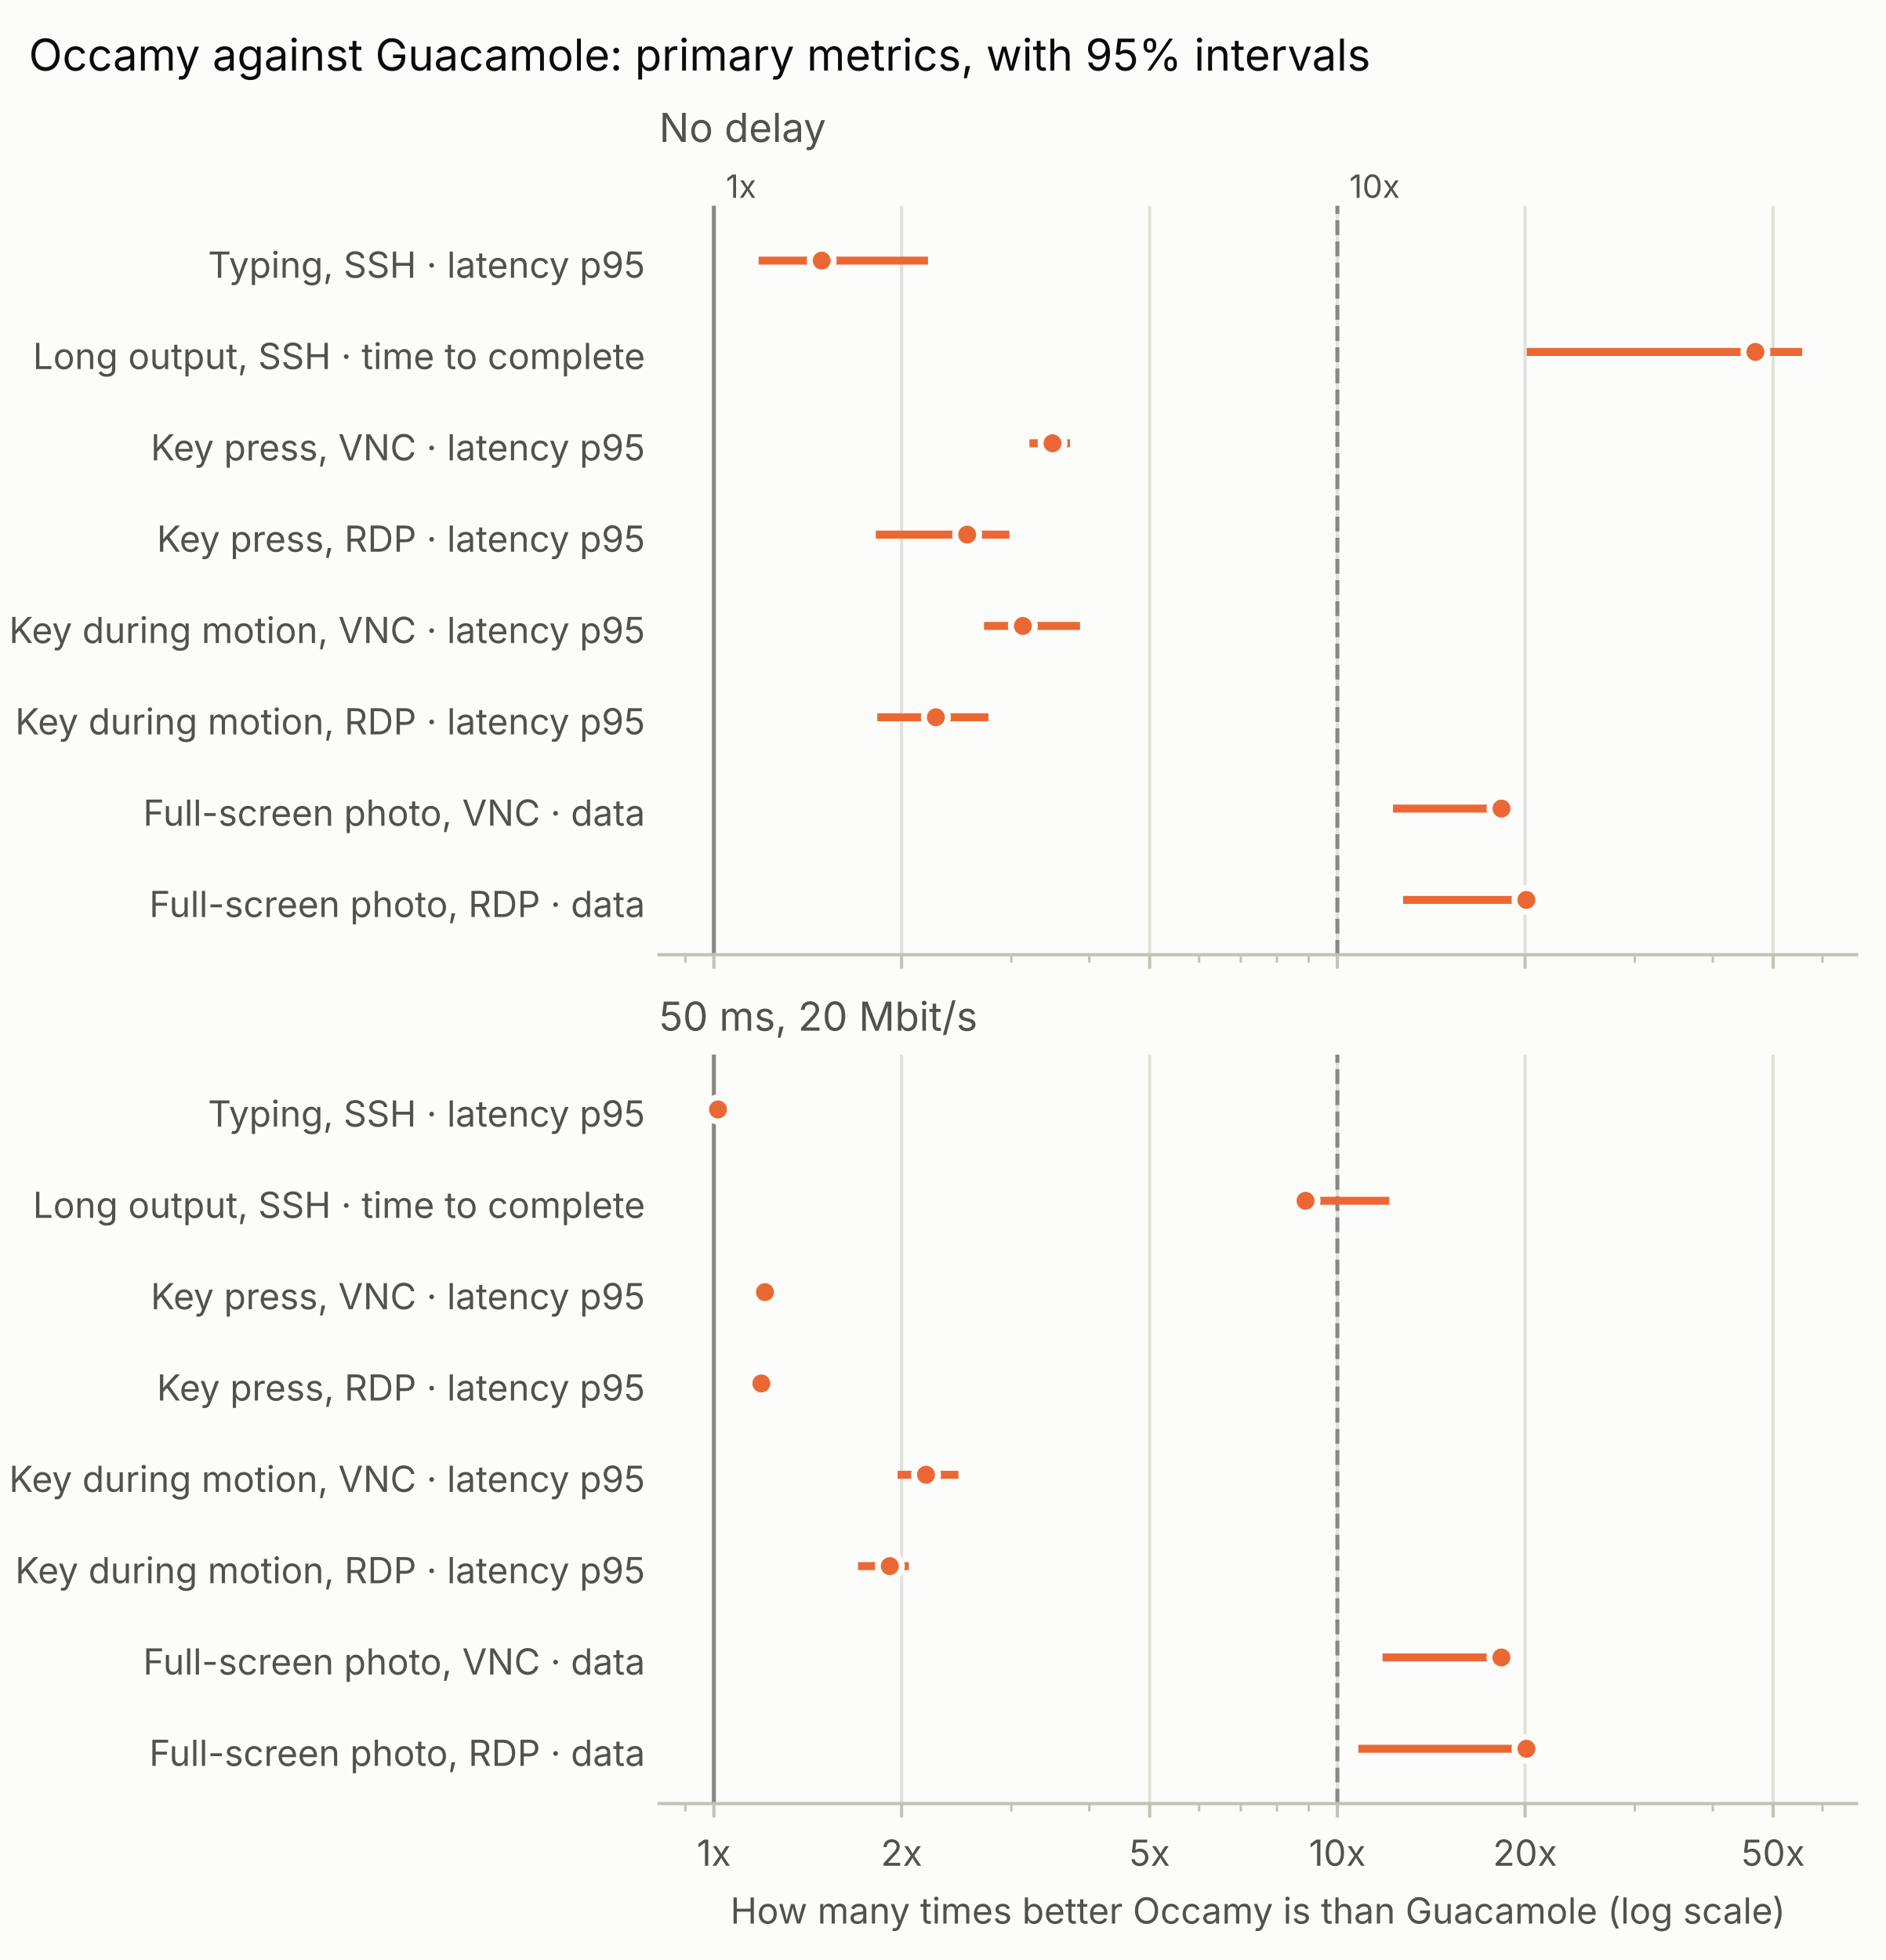
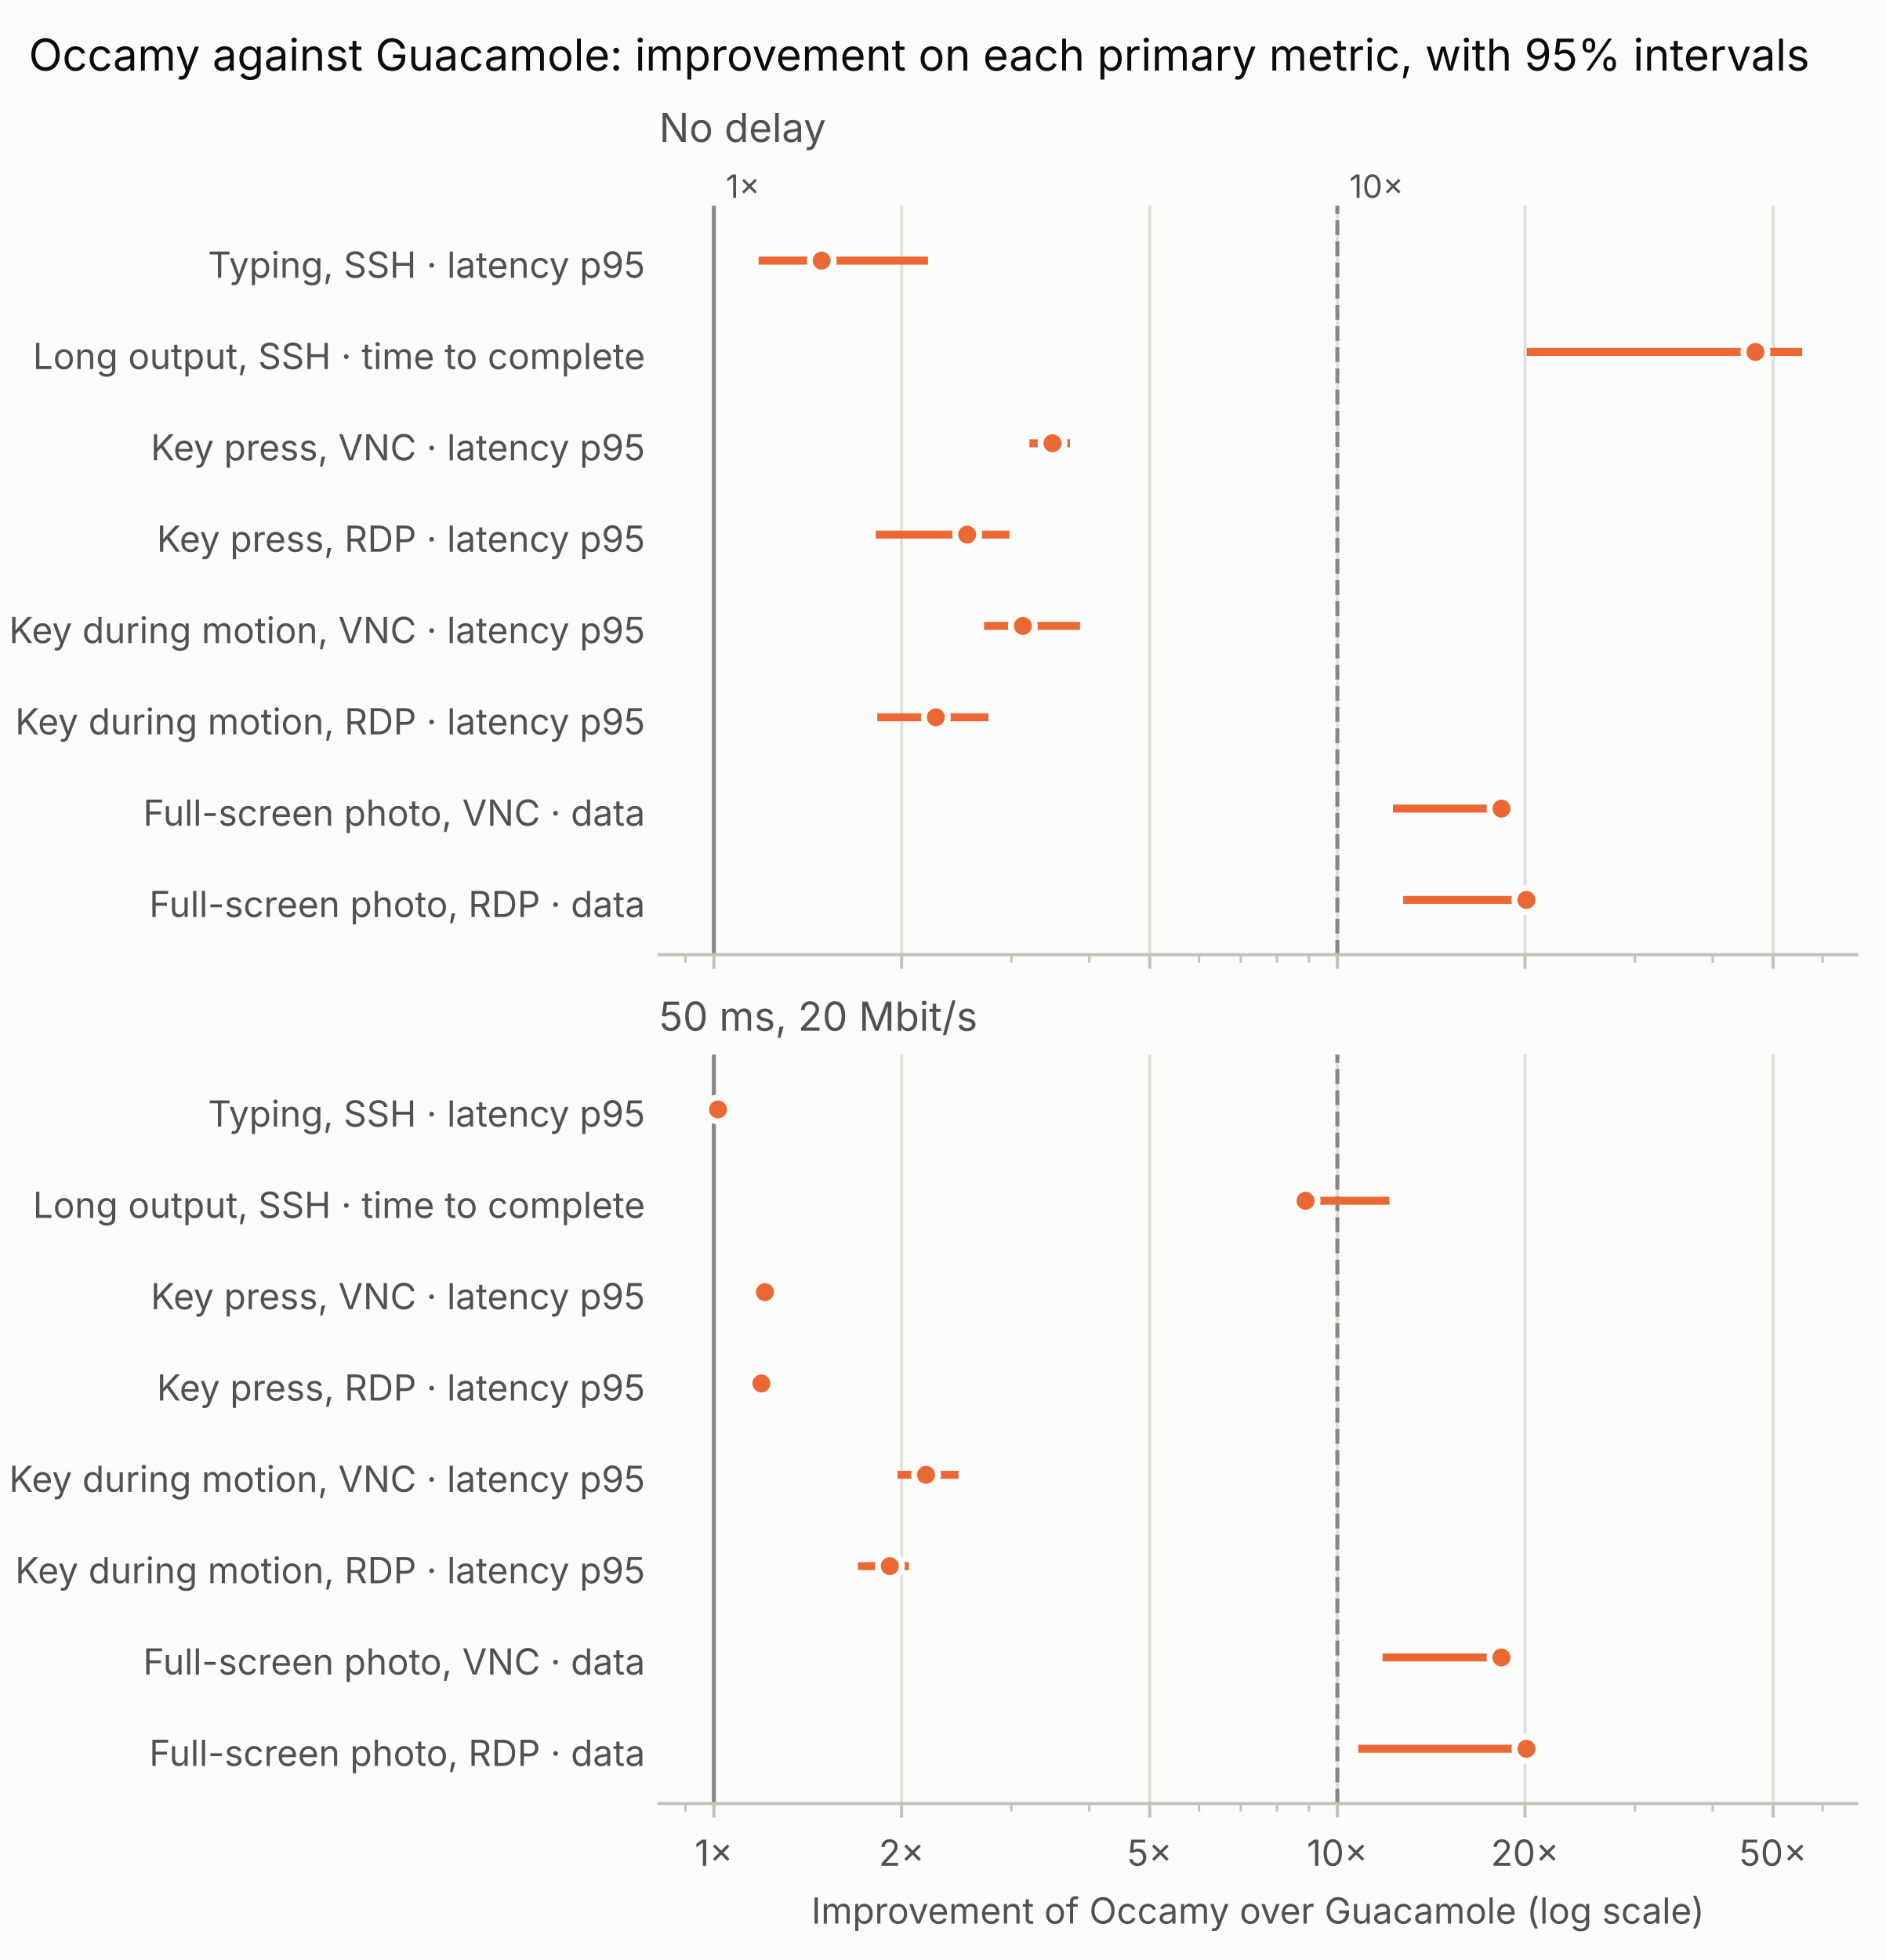
<svg xmlns="http://www.w3.org/2000/svg" xmlns:xlink="http://www.w3.org/1999/xlink" width="472.2pt" height="490.8pt" viewBox="0 0 472.2 490.8" version="1.1">
  <defs>
    <style type="text/css">*{stroke-linejoin: round; stroke-linecap: butt}</style>
  </defs>
  <g id="figure_1">
    <g id="patch_1">
      <path d="M 0 490.8  L 472.2 490.8  L 472.2 0  L 0 0  z " style="fill: #fcfcfb" />
    </g>
    <g id="axes_1">
      <g id="patch_2">
        <path d="M 165.077 239.072  L 465 239.072  L 465 51.535  L 165.077 51.535  z " style="fill: #fcfcfb" />
      </g>
      <g id="matplotlib.axis_1">
        <g id="xtick_1">
          <g id="line2d_1">
            <path d="M 178.794 239.072  L 178.794 51.535  " clip-path="url(#pdcf83a5ac4)" style="fill: none; stroke: #e1e0d9; stroke-width: 0.8; stroke-linecap: square" />
          </g>
          <g id="line2d_2">
            <defs>
              <path id="m722b74c0f4" d="M 0 0  L 0 3.5  " style="stroke: #c3c2b7; stroke-width: 0.8" />
            </defs>
            <g>
              <use xlink:href="#m722b74c0f4" x="178.794" y="239.072" style="fill: #c3c2b7; stroke: #c3c2b7; stroke-width: 0.8" />
            </g>
          </g>
        </g>
        <g id="xtick_2">
          <g id="line2d_3">
            <path d="M 225.799 239.072  L 225.799 51.535  " clip-path="url(#pdcf83a5ac4)" style="fill: none; stroke: #e1e0d9; stroke-width: 0.8; stroke-linecap: square" />
          </g>
          <g id="line2d_4">
            <g>
              <use xlink:href="#m722b74c0f4" x="225.799" y="239.072" style="fill: #c3c2b7; stroke: #c3c2b7; stroke-width: 0.8" />
            </g>
          </g>
        </g>
        <g id="xtick_3">
          <g id="line2d_5">
            <path d="M 287.937 239.072  L 287.937 51.535  " clip-path="url(#pdcf83a5ac4)" style="fill: none; stroke: #e1e0d9; stroke-width: 0.8; stroke-linecap: square" />
          </g>
          <g id="line2d_6">
            <g>
              <use xlink:href="#m722b74c0f4" x="287.937" y="239.072" style="fill: #c3c2b7; stroke: #c3c2b7; stroke-width: 0.8" />
            </g>
          </g>
        </g>
        <g id="xtick_4">
          <g id="line2d_7">
            <path d="M 334.942 239.072  L 334.942 51.535  " clip-path="url(#pdcf83a5ac4)" style="fill: none; stroke: #e1e0d9; stroke-width: 0.8; stroke-linecap: square" />
          </g>
          <g id="line2d_8">
            <g>
              <use xlink:href="#m722b74c0f4" x="334.942" y="239.072" style="fill: #c3c2b7; stroke: #c3c2b7; stroke-width: 0.8" />
            </g>
          </g>
        </g>
        <g id="xtick_5">
          <g id="line2d_9">
            <path d="M 381.947 239.072  L 381.947 51.535  " clip-path="url(#pdcf83a5ac4)" style="fill: none; stroke: #e1e0d9; stroke-width: 0.8; stroke-linecap: square" />
          </g>
          <g id="line2d_10">
            <g>
              <use xlink:href="#m722b74c0f4" x="381.947" y="239.072" style="fill: #c3c2b7; stroke: #c3c2b7; stroke-width: 0.8" />
            </g>
          </g>
        </g>
        <g id="xtick_6">
          <g id="line2d_11">
            <path d="M 444.085 239.072  L 444.085 51.535  " clip-path="url(#pdcf83a5ac4)" style="fill: none; stroke: #e1e0d9; stroke-width: 0.8; stroke-linecap: square" />
          </g>
          <g id="line2d_12">
            <g>
              <use xlink:href="#m722b74c0f4" x="444.085" y="239.072" style="fill: #c3c2b7; stroke: #c3c2b7; stroke-width: 0.8" />
            </g>
          </g>
        </g>
        <g id="xtick_7">
          <g id="line2d_13">
            <defs>
              <path id="m8135e75376" d="M 0 0  L 0 2  " style="stroke: #c3c2b7; stroke-width: 0.6" />
            </defs>
            <g>
              <use xlink:href="#m8135e75376" x="171.649" y="239.072" style="fill: #c3c2b7; stroke: #c3c2b7; stroke-width: 0.6" />
            </g>
          </g>
        </g>
        <g id="xtick_8">
          <g id="line2d_14">
            <g>
              <use xlink:href="#m8135e75376" x="253.296" y="239.072" style="fill: #c3c2b7; stroke: #c3c2b7; stroke-width: 0.6" />
            </g>
          </g>
        </g>
        <g id="xtick_9">
          <g id="line2d_15">
            <g>
              <use xlink:href="#m8135e75376" x="272.805" y="239.072" style="fill: #c3c2b7; stroke: #c3c2b7; stroke-width: 0.6" />
            </g>
          </g>
        </g>
        <g id="xtick_10">
          <g id="line2d_16">
            <g>
              <use xlink:href="#m8135e75376" x="300.301" y="239.072" style="fill: #c3c2b7; stroke: #c3c2b7; stroke-width: 0.6" />
            </g>
          </g>
        </g>
        <g id="xtick_11">
          <g id="line2d_17">
            <g>
              <use xlink:href="#m8135e75376" x="310.754" y="239.072" style="fill: #c3c2b7; stroke: #c3c2b7; stroke-width: 0.6" />
            </g>
          </g>
        </g>
        <g id="xtick_12">
          <g id="line2d_18">
            <g>
              <use xlink:href="#m8135e75376" x="319.81" y="239.072" style="fill: #c3c2b7; stroke: #c3c2b7; stroke-width: 0.6" />
            </g>
          </g>
        </g>
        <g id="xtick_13">
          <g id="line2d_19">
            <g>
              <use xlink:href="#m8135e75376" x="327.797" y="239.072" style="fill: #c3c2b7; stroke: #c3c2b7; stroke-width: 0.6" />
            </g>
          </g>
        </g>
        <g id="xtick_14">
          <g id="line2d_20">
            <g>
              <use xlink:href="#m8135e75376" x="409.443" y="239.072" style="fill: #c3c2b7; stroke: #c3c2b7; stroke-width: 0.6" />
            </g>
          </g>
        </g>
        <g id="xtick_15">
          <g id="line2d_21">
            <g>
              <use xlink:href="#m8135e75376" x="428.952" y="239.072" style="fill: #c3c2b7; stroke: #c3c2b7; stroke-width: 0.6" />
            </g>
          </g>
        </g>
        <g id="xtick_16">
          <g id="line2d_22">
            <g>
              <use xlink:href="#m8135e75376" x="456.449" y="239.072" style="fill: #c3c2b7; stroke: #c3c2b7; stroke-width: 0.6" />
            </g>
          </g>
        </g>
      </g>
      <g id="matplotlib.axis_2">
        <g id="ytick_1">
          <g id="line2d_23" />
          <g id="text_1">
            <text style="font-size: 9px; font-family: 'Inter', 'Helvetica Neue', 'Arial', 'DejaVu Sans', sans-serif; text-anchor: end; fill: #52514e" x="161.577" y="69.542" transform="rotate(-0 161.5774 69.54168)">Typing, SSH · latency p95</text>
          </g>
        </g>
        <g id="ytick_2">
          <g id="line2d_24" />
          <g id="text_2">
            <text style="font-size: 9px; font-family: 'Inter', 'Helvetica Neue', 'Arial', 'DejaVu Sans', sans-serif; text-anchor: end; fill: #52514e" x="161.577" y="92.412" transform="rotate(-0 161.5774 92.41202)">Long output, SSH · time to complete</text>
          </g>
        </g>
        <g id="ytick_3">
          <g id="line2d_25" />
          <g id="text_3">
            <text style="font-size: 9px; font-family: 'Inter', 'Helvetica Neue', 'Arial', 'DejaVu Sans', sans-serif; text-anchor: end; fill: #52514e" x="161.577" y="115.282" transform="rotate(-0 161.5774 115.2824)">Key press, VNC · latency p95</text>
          </g>
        </g>
        <g id="ytick_4">
          <g id="line2d_26" />
          <g id="text_4">
            <text style="font-size: 9px; font-family: 'Inter', 'Helvetica Neue', 'Arial', 'DejaVu Sans', sans-serif; text-anchor: end; fill: #52514e" x="161.577" y="138.153" transform="rotate(-0 161.5774 138.1527)">Key press, RDP · latency p95</text>
          </g>
        </g>
        <g id="ytick_5">
          <g id="line2d_27" />
          <g id="text_5">
            <text style="font-size: 9px; font-family: 'Inter', 'Helvetica Neue', 'Arial', 'DejaVu Sans', sans-serif; text-anchor: end; fill: #52514e" x="161.577" y="161.023" transform="rotate(-0 161.5774 161.023)">Key during motion, VNC · latency p95</text>
          </g>
        </g>
        <g id="ytick_6">
          <g id="line2d_28" />
          <g id="text_6">
            <text style="font-size: 9px; font-family: 'Inter', 'Helvetica Neue', 'Arial', 'DejaVu Sans', sans-serif; text-anchor: end; fill: #52514e" x="161.577" y="183.893" transform="rotate(-0 161.5774 183.8934)">Key during motion, RDP · latency p95</text>
          </g>
        </g>
        <g id="ytick_7">
          <g id="line2d_29" />
          <g id="text_7">
            <text style="font-size: 9px; font-family: 'Inter', 'Helvetica Neue', 'Arial', 'DejaVu Sans', sans-serif; text-anchor: end; fill: #52514e" x="161.577" y="206.764" transform="rotate(-0 161.5774 206.7637)">Full-screen photo, VNC · data</text>
          </g>
        </g>
        <g id="ytick_8">
          <g id="line2d_30" />
          <g id="text_8">
            <text style="font-size: 9px; font-family: 'Inter', 'Helvetica Neue', 'Arial', 'DejaVu Sans', sans-serif; text-anchor: end; fill: #52514e" x="161.577" y="229.634" transform="rotate(-0 161.5774 229.6341)">Full-screen photo, RDP · data</text>
          </g>
        </g>
      </g>
      <g id="line2d_31">
        <path d="M 178.794 239.072  L 178.794 51.535  " clip-path="url(#pdcf83a5ac4)" style="fill: none; stroke: #898781; stroke-linecap: square" />
      </g>
      <g id="line2d_32">
        <path d="M 334.942 239.072  L 334.942 51.535  " clip-path="url(#pdcf83a5ac4)" style="fill: none; stroke-dasharray: 3.7,1.6; stroke-dashoffset: 0; stroke: #898781" />
      </g>
      <g id="LineCollection_1">
        <path d="M 189.994 65.258  L 232.42 65.258  " clip-path="url(#pdcf83a5ac4)" style="fill: none; stroke: #eb6834; stroke-width: 2" />
        <path d="M 382.36 88.128  L 451.367 88.128  " clip-path="url(#pdcf83a5ac4)" style="fill: none; stroke: #eb6834; stroke-width: 2" />
        <path d="M 257.82 110.998  L 267.982 110.998  " clip-path="url(#pdcf83a5ac4)" style="fill: none; stroke: #eb6834; stroke-width: 2" />
        <path d="M 219.343 133.869  L 252.8 133.869  " clip-path="url(#pdcf83a5ac4)" style="fill: none; stroke: #eb6834; stroke-width: 2" />
        <path d="M 246.454 156.739  L 270.495 156.739  " clip-path="url(#pdcf83a5ac4)" style="fill: none; stroke: #eb6834; stroke-width: 2" />
        <path d="M 219.712 179.609  L 247.549 179.609  " clip-path="url(#pdcf83a5ac4)" style="fill: none; stroke: #eb6834; stroke-width: 2" />
        <path d="M 348.878 202.48  L 376.044 202.48  " clip-path="url(#pdcf83a5ac4)" style="fill: none; stroke: #eb6834; stroke-width: 2" />
        <path d="M 351.408 225.35  L 382.293 225.35  " clip-path="url(#pdcf83a5ac4)" style="fill: none; stroke: #eb6834; stroke-width: 2" />
      </g>
      <g id="patch_3">
        <path d="M 165.077 239.072  L 465 239.072  " style="fill: none; stroke: #c3c2b7; stroke-width: 0.8; stroke-linejoin: miter; stroke-linecap: square" />
      </g>
      <g id="PathCollection_1">
        <defs>
          <path id="m473c4d178f" d="M 0 3  C 0.796 3 1.559 2.684 2.121 2.121  C 2.684 1.559 3 0.796 3 0  C 3 -0.796 2.684 -1.559 2.121 -2.121  C 1.559 -2.684 0.796 -3 0 -3  C -0.796 -3 -1.559 -2.684 -2.121 -2.121  C -2.684 -1.559 -3 -0.796 -3 0  C -3 0.796 -2.684 1.559 -2.121 2.121  C -1.559 2.684 -0.796 3 0 3  z " style="stroke: #fcfcfb; stroke-width: 1.5" />
        </defs>
        <g clip-path="url(#pdcf83a5ac4)">
          <use xlink:href="#m473c4d178f" x="205.792" y="65.258" style="fill: #eb6834; stroke: #fcfcfb; stroke-width: 1.5" />
          <use xlink:href="#m473c4d178f" x="439.642" y="88.128" style="fill: #eb6834; stroke: #fcfcfb; stroke-width: 1.5" />
          <use xlink:href="#m473c4d178f" x="263.598" y="110.998" style="fill: #eb6834; stroke: #fcfcfb; stroke-width: 1.5" />
          <use xlink:href="#m473c4d178f" x="242.227" y="133.869" style="fill: #eb6834; stroke: #fcfcfb; stroke-width: 1.5" />
          <use xlink:href="#m473c4d178f" x="256.177" y="156.739" style="fill: #eb6834; stroke: #fcfcfb; stroke-width: 1.5" />
          <use xlink:href="#m473c4d178f" x="234.38" y="179.609" style="fill: #eb6834; stroke: #fcfcfb; stroke-width: 1.5" />
          <use xlink:href="#m473c4d178f" x="376.044" y="202.48" style="fill: #eb6834; stroke: #fcfcfb; stroke-width: 1.5" />
          <use xlink:href="#m473c4d178f" x="382.28" y="225.35" style="fill: #eb6834; stroke: #fcfcfb; stroke-width: 1.5" />
        </g>
      </g>
      <g id="text_9">
-         <text style="font-size: 8px; font-family: 'Inter', 'Helvetica Neue', 'Arial', 'DejaVu Sans', sans-serif; text-anchor: start; fill: #52514e" x="181.794" y="49.535" transform="rotate(-0 181.7943 49.53548)">1x</text>
+         <text style="font-size: 8px; font-family: 'Inter', 'Helvetica Neue', 'Arial', 'DejaVu Sans', sans-serif; text-anchor: start; fill: #52514e" x="181.794" y="49.535" transform="rotate(-0 181.7943 49.53548)">1×</text>
      </g>
      <g id="text_10">
-         <text style="font-size: 8px; font-family: 'Inter', 'Helvetica Neue', 'Arial', 'DejaVu Sans', sans-serif; text-anchor: start; fill: #52514e" x="337.942" y="49.535" transform="rotate(-0 337.942 49.53548)">10x</text>
+         <text style="font-size: 8px; font-family: 'Inter', 'Helvetica Neue', 'Arial', 'DejaVu Sans', sans-serif; text-anchor: start; fill: #52514e" x="337.942" y="49.535" transform="rotate(-0 337.942 49.53548)">10×</text>
      </g>
      <g id="text_11">
        <text style="font-size: 10px; font-family: 'Inter', 'Helvetica Neue', 'Arial', 'DejaVu Sans', sans-serif; text-anchor: start; fill: #52514e" x="165.077" y="35.535" transform="rotate(-0 165.0774 35.53548)">No delay</text>
      </g>
    </g>
    <g id="axes_2">
      <g id="patch_4">
        <path d="M 165.077 451.63  L 465 451.63  L 465 264.093  L 165.077 264.093  z " style="fill: #fcfcfb" />
      </g>
      <g id="matplotlib.axis_3">
        <g id="xtick_17">
          <g id="line2d_33">
            <path d="M 178.794 451.63  L 178.794 264.093  " clip-path="url(#pd0f5a84ff0)" style="fill: none; stroke: #e1e0d9; stroke-width: 0.8; stroke-linecap: square" />
          </g>
          <g id="line2d_34">
            <g>
              <use xlink:href="#m722b74c0f4" x="178.794" y="451.63" style="fill: #c3c2b7; stroke: #c3c2b7; stroke-width: 0.8" />
            </g>
          </g>
          <g id="text_12">
-             <text style="font-size: 9px; font-family: 'Inter', 'Helvetica Neue', 'Arial', 'DejaVu Sans', sans-serif; text-anchor: middle; fill: #52514e" x="178.794" y="467.198" transform="rotate(-0 178.7943 467.1975)">1x</text>
+             <text style="font-size: 9px; font-family: 'Inter', 'Helvetica Neue', 'Arial', 'DejaVu Sans', sans-serif; text-anchor: middle; fill: #52514e" x="178.794" y="467.198" transform="rotate(-0 178.7943 467.1975)">1×</text>
          </g>
        </g>
        <g id="xtick_18">
          <g id="line2d_35">
            <path d="M 225.799 451.63  L 225.799 264.093  " clip-path="url(#pd0f5a84ff0)" style="fill: none; stroke: #e1e0d9; stroke-width: 0.8; stroke-linecap: square" />
          </g>
          <g id="line2d_36">
            <g>
              <use xlink:href="#m722b74c0f4" x="225.799" y="451.63" style="fill: #c3c2b7; stroke: #c3c2b7; stroke-width: 0.8" />
            </g>
          </g>
          <g id="text_13">
-             <text style="font-size: 9px; font-family: 'Inter', 'Helvetica Neue', 'Arial', 'DejaVu Sans', sans-serif; text-anchor: middle; fill: #52514e" x="225.799" y="467.198" transform="rotate(-0 225.7995 467.1975)">2x</text>
+             <text style="font-size: 9px; font-family: 'Inter', 'Helvetica Neue', 'Arial', 'DejaVu Sans', sans-serif; text-anchor: middle; fill: #52514e" x="225.799" y="467.198" transform="rotate(-0 225.7995 467.1975)">2×</text>
          </g>
        </g>
        <g id="xtick_19">
          <g id="line2d_37">
            <path d="M 287.937 451.63  L 287.937 264.093  " clip-path="url(#pd0f5a84ff0)" style="fill: none; stroke: #e1e0d9; stroke-width: 0.8; stroke-linecap: square" />
          </g>
          <g id="line2d_38">
            <g>
              <use xlink:href="#m722b74c0f4" x="287.937" y="451.63" style="fill: #c3c2b7; stroke: #c3c2b7; stroke-width: 0.8" />
            </g>
          </g>
          <g id="text_14">
-             <text style="font-size: 9px; font-family: 'Inter', 'Helvetica Neue', 'Arial', 'DejaVu Sans', sans-serif; text-anchor: middle; fill: #52514e" x="287.937" y="467.198" transform="rotate(-0 287.9369 467.1975)">5x</text>
+             <text style="font-size: 9px; font-family: 'Inter', 'Helvetica Neue', 'Arial', 'DejaVu Sans', sans-serif; text-anchor: middle; fill: #52514e" x="287.937" y="467.198" transform="rotate(-0 287.9369 467.1975)">5×</text>
          </g>
        </g>
        <g id="xtick_20">
          <g id="line2d_39">
            <path d="M 334.942 451.63  L 334.942 264.093  " clip-path="url(#pd0f5a84ff0)" style="fill: none; stroke: #e1e0d9; stroke-width: 0.8; stroke-linecap: square" />
          </g>
          <g id="line2d_40">
            <g>
              <use xlink:href="#m722b74c0f4" x="334.942" y="451.63" style="fill: #c3c2b7; stroke: #c3c2b7; stroke-width: 0.8" />
            </g>
          </g>
          <g id="text_15">
-             <text style="font-size: 9px; font-family: 'Inter', 'Helvetica Neue', 'Arial', 'DejaVu Sans', sans-serif; text-anchor: middle; fill: #52514e" x="334.942" y="467.198" transform="rotate(-0 334.942 467.1975)">10x</text>
+             <text style="font-size: 9px; font-family: 'Inter', 'Helvetica Neue', 'Arial', 'DejaVu Sans', sans-serif; text-anchor: middle; fill: #52514e" x="334.942" y="467.198" transform="rotate(-0 334.942 467.1975)">10×</text>
          </g>
        </g>
        <g id="xtick_21">
          <g id="line2d_41">
            <path d="M 381.947 451.63  L 381.947 264.093  " clip-path="url(#pd0f5a84ff0)" style="fill: none; stroke: #e1e0d9; stroke-width: 0.8; stroke-linecap: square" />
          </g>
          <g id="line2d_42">
            <g>
              <use xlink:href="#m722b74c0f4" x="381.947" y="451.63" style="fill: #c3c2b7; stroke: #c3c2b7; stroke-width: 0.8" />
            </g>
          </g>
          <g id="text_16">
-             <text style="font-size: 9px; font-family: 'Inter', 'Helvetica Neue', 'Arial', 'DejaVu Sans', sans-serif; text-anchor: middle; fill: #52514e" x="381.947" y="467.198" transform="rotate(-0 381.9472 467.1975)">20x</text>
+             <text style="font-size: 9px; font-family: 'Inter', 'Helvetica Neue', 'Arial', 'DejaVu Sans', sans-serif; text-anchor: middle; fill: #52514e" x="381.947" y="467.198" transform="rotate(-0 381.9472 467.1975)">20×</text>
          </g>
        </g>
        <g id="xtick_22">
          <g id="line2d_43">
            <path d="M 444.085 451.63  L 444.085 264.093  " clip-path="url(#pd0f5a84ff0)" style="fill: none; stroke: #e1e0d9; stroke-width: 0.8; stroke-linecap: square" />
          </g>
          <g id="line2d_44">
            <g>
              <use xlink:href="#m722b74c0f4" x="444.085" y="451.63" style="fill: #c3c2b7; stroke: #c3c2b7; stroke-width: 0.8" />
            </g>
          </g>
          <g id="text_17">
-             <text style="font-size: 9px; font-family: 'Inter', 'Helvetica Neue', 'Arial', 'DejaVu Sans', sans-serif; text-anchor: middle; fill: #52514e" x="444.085" y="467.198" transform="rotate(-0 444.0846 467.1975)">50x</text>
+             <text style="font-size: 9px; font-family: 'Inter', 'Helvetica Neue', 'Arial', 'DejaVu Sans', sans-serif; text-anchor: middle; fill: #52514e" x="444.085" y="467.198" transform="rotate(-0 444.0846 467.1975)">50×</text>
          </g>
        </g>
        <g id="xtick_23">
          <g id="line2d_45">
            <g>
              <use xlink:href="#m8135e75376" x="171.649" y="451.63" style="fill: #c3c2b7; stroke: #c3c2b7; stroke-width: 0.6" />
            </g>
          </g>
        </g>
        <g id="xtick_24">
          <g id="line2d_46">
            <g>
              <use xlink:href="#m8135e75376" x="253.296" y="451.63" style="fill: #c3c2b7; stroke: #c3c2b7; stroke-width: 0.6" />
            </g>
          </g>
        </g>
        <g id="xtick_25">
          <g id="line2d_47">
            <g>
              <use xlink:href="#m8135e75376" x="272.805" y="451.63" style="fill: #c3c2b7; stroke: #c3c2b7; stroke-width: 0.6" />
            </g>
          </g>
        </g>
        <g id="xtick_26">
          <g id="line2d_48">
            <g>
              <use xlink:href="#m8135e75376" x="300.301" y="451.63" style="fill: #c3c2b7; stroke: #c3c2b7; stroke-width: 0.6" />
            </g>
          </g>
        </g>
        <g id="xtick_27">
          <g id="line2d_49">
            <g>
              <use xlink:href="#m8135e75376" x="310.754" y="451.63" style="fill: #c3c2b7; stroke: #c3c2b7; stroke-width: 0.6" />
            </g>
          </g>
        </g>
        <g id="xtick_28">
          <g id="line2d_50">
            <g>
              <use xlink:href="#m8135e75376" x="319.81" y="451.63" style="fill: #c3c2b7; stroke: #c3c2b7; stroke-width: 0.6" />
            </g>
          </g>
        </g>
        <g id="xtick_29">
          <g id="line2d_51">
            <g>
              <use xlink:href="#m8135e75376" x="327.797" y="451.63" style="fill: #c3c2b7; stroke: #c3c2b7; stroke-width: 0.6" />
            </g>
          </g>
        </g>
        <g id="xtick_30">
          <g id="line2d_52">
            <g>
              <use xlink:href="#m8135e75376" x="409.443" y="451.63" style="fill: #c3c2b7; stroke: #c3c2b7; stroke-width: 0.6" />
            </g>
          </g>
        </g>
        <g id="xtick_31">
          <g id="line2d_53">
            <g>
              <use xlink:href="#m8135e75376" x="428.952" y="451.63" style="fill: #c3c2b7; stroke: #c3c2b7; stroke-width: 0.6" />
            </g>
          </g>
        </g>
        <g id="xtick_32">
          <g id="line2d_54">
            <g>
              <use xlink:href="#m8135e75376" x="456.449" y="451.63" style="fill: #c3c2b7; stroke: #c3c2b7; stroke-width: 0.6" />
            </g>
          </g>
        </g>
        <g id="text_18">
-           <text style="font-size: 9px; font-family: 'Inter', 'Helvetica Neue', 'Arial', 'DejaVu Sans', sans-serif; text-anchor: middle; fill: #52514e" x="315.039" y="481.683" transform="rotate(-0 315.0386 481.6825)">How many times better Occamy is than Guacamole (log scale)</text>
+           <text style="font-size: 9px; font-family: 'Inter', 'Helvetica Neue', 'Arial', 'DejaVu Sans', sans-serif; text-anchor: middle; fill: #52514e" x="315.039" y="481.683" transform="rotate(-0 315.0386 481.6825)">Improvement of Occamy over Guacamole (log scale)</text>
        </g>
      </g>
      <g id="matplotlib.axis_4">
        <g id="ytick_9">
          <g id="line2d_55" />
          <g id="text_19">
            <text style="font-size: 9px; font-family: 'Inter', 'Helvetica Neue', 'Arial', 'DejaVu Sans', sans-serif; text-anchor: end; fill: #52514e" x="161.577" y="282.099" transform="rotate(-0 161.5774 282.0989)">Typing, SSH · latency p95</text>
          </g>
        </g>
        <g id="ytick_10">
          <g id="line2d_56" />
          <g id="text_20">
            <text style="font-size: 9px; font-family: 'Inter', 'Helvetica Neue', 'Arial', 'DejaVu Sans', sans-serif; text-anchor: end; fill: #52514e" x="161.577" y="304.969" transform="rotate(-0 161.5774 304.9693)">Long output, SSH · time to complete</text>
          </g>
        </g>
        <g id="ytick_11">
          <g id="line2d_57" />
          <g id="text_21">
            <text style="font-size: 9px; font-family: 'Inter', 'Helvetica Neue', 'Arial', 'DejaVu Sans', sans-serif; text-anchor: end; fill: #52514e" x="161.577" y="327.84" transform="rotate(-0 161.5774 327.8396)">Key press, VNC · latency p95</text>
          </g>
        </g>
        <g id="ytick_12">
          <g id="line2d_58" />
          <g id="text_22">
            <text style="font-size: 9px; font-family: 'Inter', 'Helvetica Neue', 'Arial', 'DejaVu Sans', sans-serif; text-anchor: end; fill: #52514e" x="161.577" y="350.71" transform="rotate(-0 161.5774 350.71)">Key press, RDP · latency p95</text>
          </g>
        </g>
        <g id="ytick_13">
          <g id="line2d_59" />
          <g id="text_23">
            <text style="font-size: 9px; font-family: 'Inter', 'Helvetica Neue', 'Arial', 'DejaVu Sans', sans-serif; text-anchor: end; fill: #52514e" x="161.577" y="373.58" transform="rotate(-0 161.5774 373.5803)">Key during motion, VNC · latency p95</text>
          </g>
        </g>
        <g id="ytick_14">
          <g id="line2d_60" />
          <g id="text_24">
            <text style="font-size: 9px; font-family: 'Inter', 'Helvetica Neue', 'Arial', 'DejaVu Sans', sans-serif; text-anchor: end; fill: #52514e" x="161.577" y="396.451" transform="rotate(-0 161.5774 396.4506)">Key during motion, RDP · latency p95</text>
          </g>
        </g>
        <g id="ytick_15">
          <g id="line2d_61" />
          <g id="text_25">
            <text style="font-size: 9px; font-family: 'Inter', 'Helvetica Neue', 'Arial', 'DejaVu Sans', sans-serif; text-anchor: end; fill: #52514e" x="161.577" y="419.321" transform="rotate(-0 161.5774 419.321)">Full-screen photo, VNC · data</text>
          </g>
        </g>
        <g id="ytick_16">
          <g id="line2d_62" />
          <g id="text_26">
            <text style="font-size: 9px; font-family: 'Inter', 'Helvetica Neue', 'Arial', 'DejaVu Sans', sans-serif; text-anchor: end; fill: #52514e" x="161.577" y="442.191" transform="rotate(-0 161.5774 442.1913)">Full-screen photo, RDP · data</text>
          </g>
        </g>
      </g>
      <g id="line2d_63">
        <path d="M 178.794 451.63  L 178.794 264.093  " clip-path="url(#pd0f5a84ff0)" style="fill: none; stroke: #898781; stroke-linecap: square" />
      </g>
      <g id="line2d_64">
        <path d="M 334.942 451.63  L 334.942 264.093  " clip-path="url(#pd0f5a84ff0)" style="fill: none; stroke-dasharray: 3.7,1.6; stroke-dashoffset: 0; stroke: #898781" />
      </g>
      <g id="LineCollection_2">
        <path d="M 178.71 277.815  L 181.115 277.815  " clip-path="url(#pd0f5a84ff0)" style="fill: none; stroke: #eb6834; stroke-width: 2" />
        <path d="M 324.236 300.685  L 347.966 300.685  " clip-path="url(#pd0f5a84ff0)" style="fill: none; stroke: #eb6834; stroke-width: 2" />
        <path d="M 189.952 323.556  L 193.543 323.556  " clip-path="url(#pd0f5a84ff0)" style="fill: none; stroke: #eb6834; stroke-width: 2" />
        <path d="M 189.737 346.426  L 191.623 346.426  " clip-path="url(#pd0f5a84ff0)" style="fill: none; stroke: #eb6834; stroke-width: 2" />
        <path d="M 224.797 369.296  L 240.039 369.296  " clip-path="url(#pd0f5a84ff0)" style="fill: none; stroke: #eb6834; stroke-width: 2" />
        <path d="M 214.895 392.167  L 227.629 392.167  " clip-path="url(#pd0f5a84ff0)" style="fill: none; stroke: #eb6834; stroke-width: 2" />
        <path d="M 346.264 415.037  L 376.032 415.037  " clip-path="url(#pd0f5a84ff0)" style="fill: none; stroke: #eb6834; stroke-width: 2" />
        <path d="M 340.193 437.907  L 382.293 437.907  " clip-path="url(#pd0f5a84ff0)" style="fill: none; stroke: #eb6834; stroke-width: 2" />
      </g>
      <g id="patch_5">
        <path d="M 165.077 451.63  L 465 451.63  " style="fill: none; stroke: #c3c2b7; stroke-width: 0.8; stroke-linejoin: miter; stroke-linecap: square" />
      </g>
      <g id="PathCollection_2">
        <g clip-path="url(#pd0f5a84ff0)">
          <use xlink:href="#m473c4d178f" x="179.82" y="277.815" style="fill: #eb6834; stroke: #fcfcfb; stroke-width: 1.5" />
          <use xlink:href="#m473c4d178f" x="326.973" y="300.685" style="fill: #eb6834; stroke: #fcfcfb; stroke-width: 1.5" />
          <use xlink:href="#m473c4d178f" x="191.58" y="323.556" style="fill: #eb6834; stroke: #fcfcfb; stroke-width: 1.5" />
          <use xlink:href="#m473c4d178f" x="190.682" y="346.426" style="fill: #eb6834; stroke: #fcfcfb; stroke-width: 1.5" />
          <use xlink:href="#m473c4d178f" x="231.918" y="369.296" style="fill: #eb6834; stroke: #fcfcfb; stroke-width: 1.5" />
          <use xlink:href="#m473c4d178f" x="222.846" y="392.167" style="fill: #eb6834; stroke: #fcfcfb; stroke-width: 1.5" />
          <use xlink:href="#m473c4d178f" x="376.02" y="415.037" style="fill: #eb6834; stroke: #fcfcfb; stroke-width: 1.5" />
          <use xlink:href="#m473c4d178f" x="382.293" y="437.907" style="fill: #eb6834; stroke: #fcfcfb; stroke-width: 1.5" />
        </g>
      </g>
      <g id="text_27">
        <text style="font-size: 10px; font-family: 'Inter', 'Helvetica Neue', 'Arial', 'DejaVu Sans', sans-serif; text-anchor: start; fill: #52514e" x="165.077" y="258.093" transform="rotate(-0 165.0774 258.0927)">50 ms, 20 Mbit/s</text>
      </g>
    </g>
    <g id="text_28">
-       <text style="font-size: 11px; font-family: 'Inter', 'Helvetica Neue', 'Arial', 'DejaVu Sans', sans-serif; text-anchor: start; fill: #0b0b0b" x="7.2" y="17.672" transform="rotate(-0 7.2 17.672)">Occamy against Guacamole: primary metrics, with 95% intervals</text>
+       <text style="font-size: 11px; font-family: 'Inter', 'Helvetica Neue', 'Arial', 'DejaVu Sans', sans-serif; text-anchor: start; fill: #0b0b0b" x="7.2" y="17.672" transform="rotate(-0 7.2 17.672)">Occamy against Guacamole: improvement on each primary metric, with 95% intervals</text>
    </g>
  </g>
  <defs>
    <clipPath id="pdcf83a5ac4">
      <rect x="165.077" y="51.535" width="299.922" height="187.537" />
    </clipPath>
    <clipPath id="pd0f5a84ff0">
      <rect x="165.077" y="264.093" width="299.922" height="187.537" />
    </clipPath>
  </defs>
</svg>
